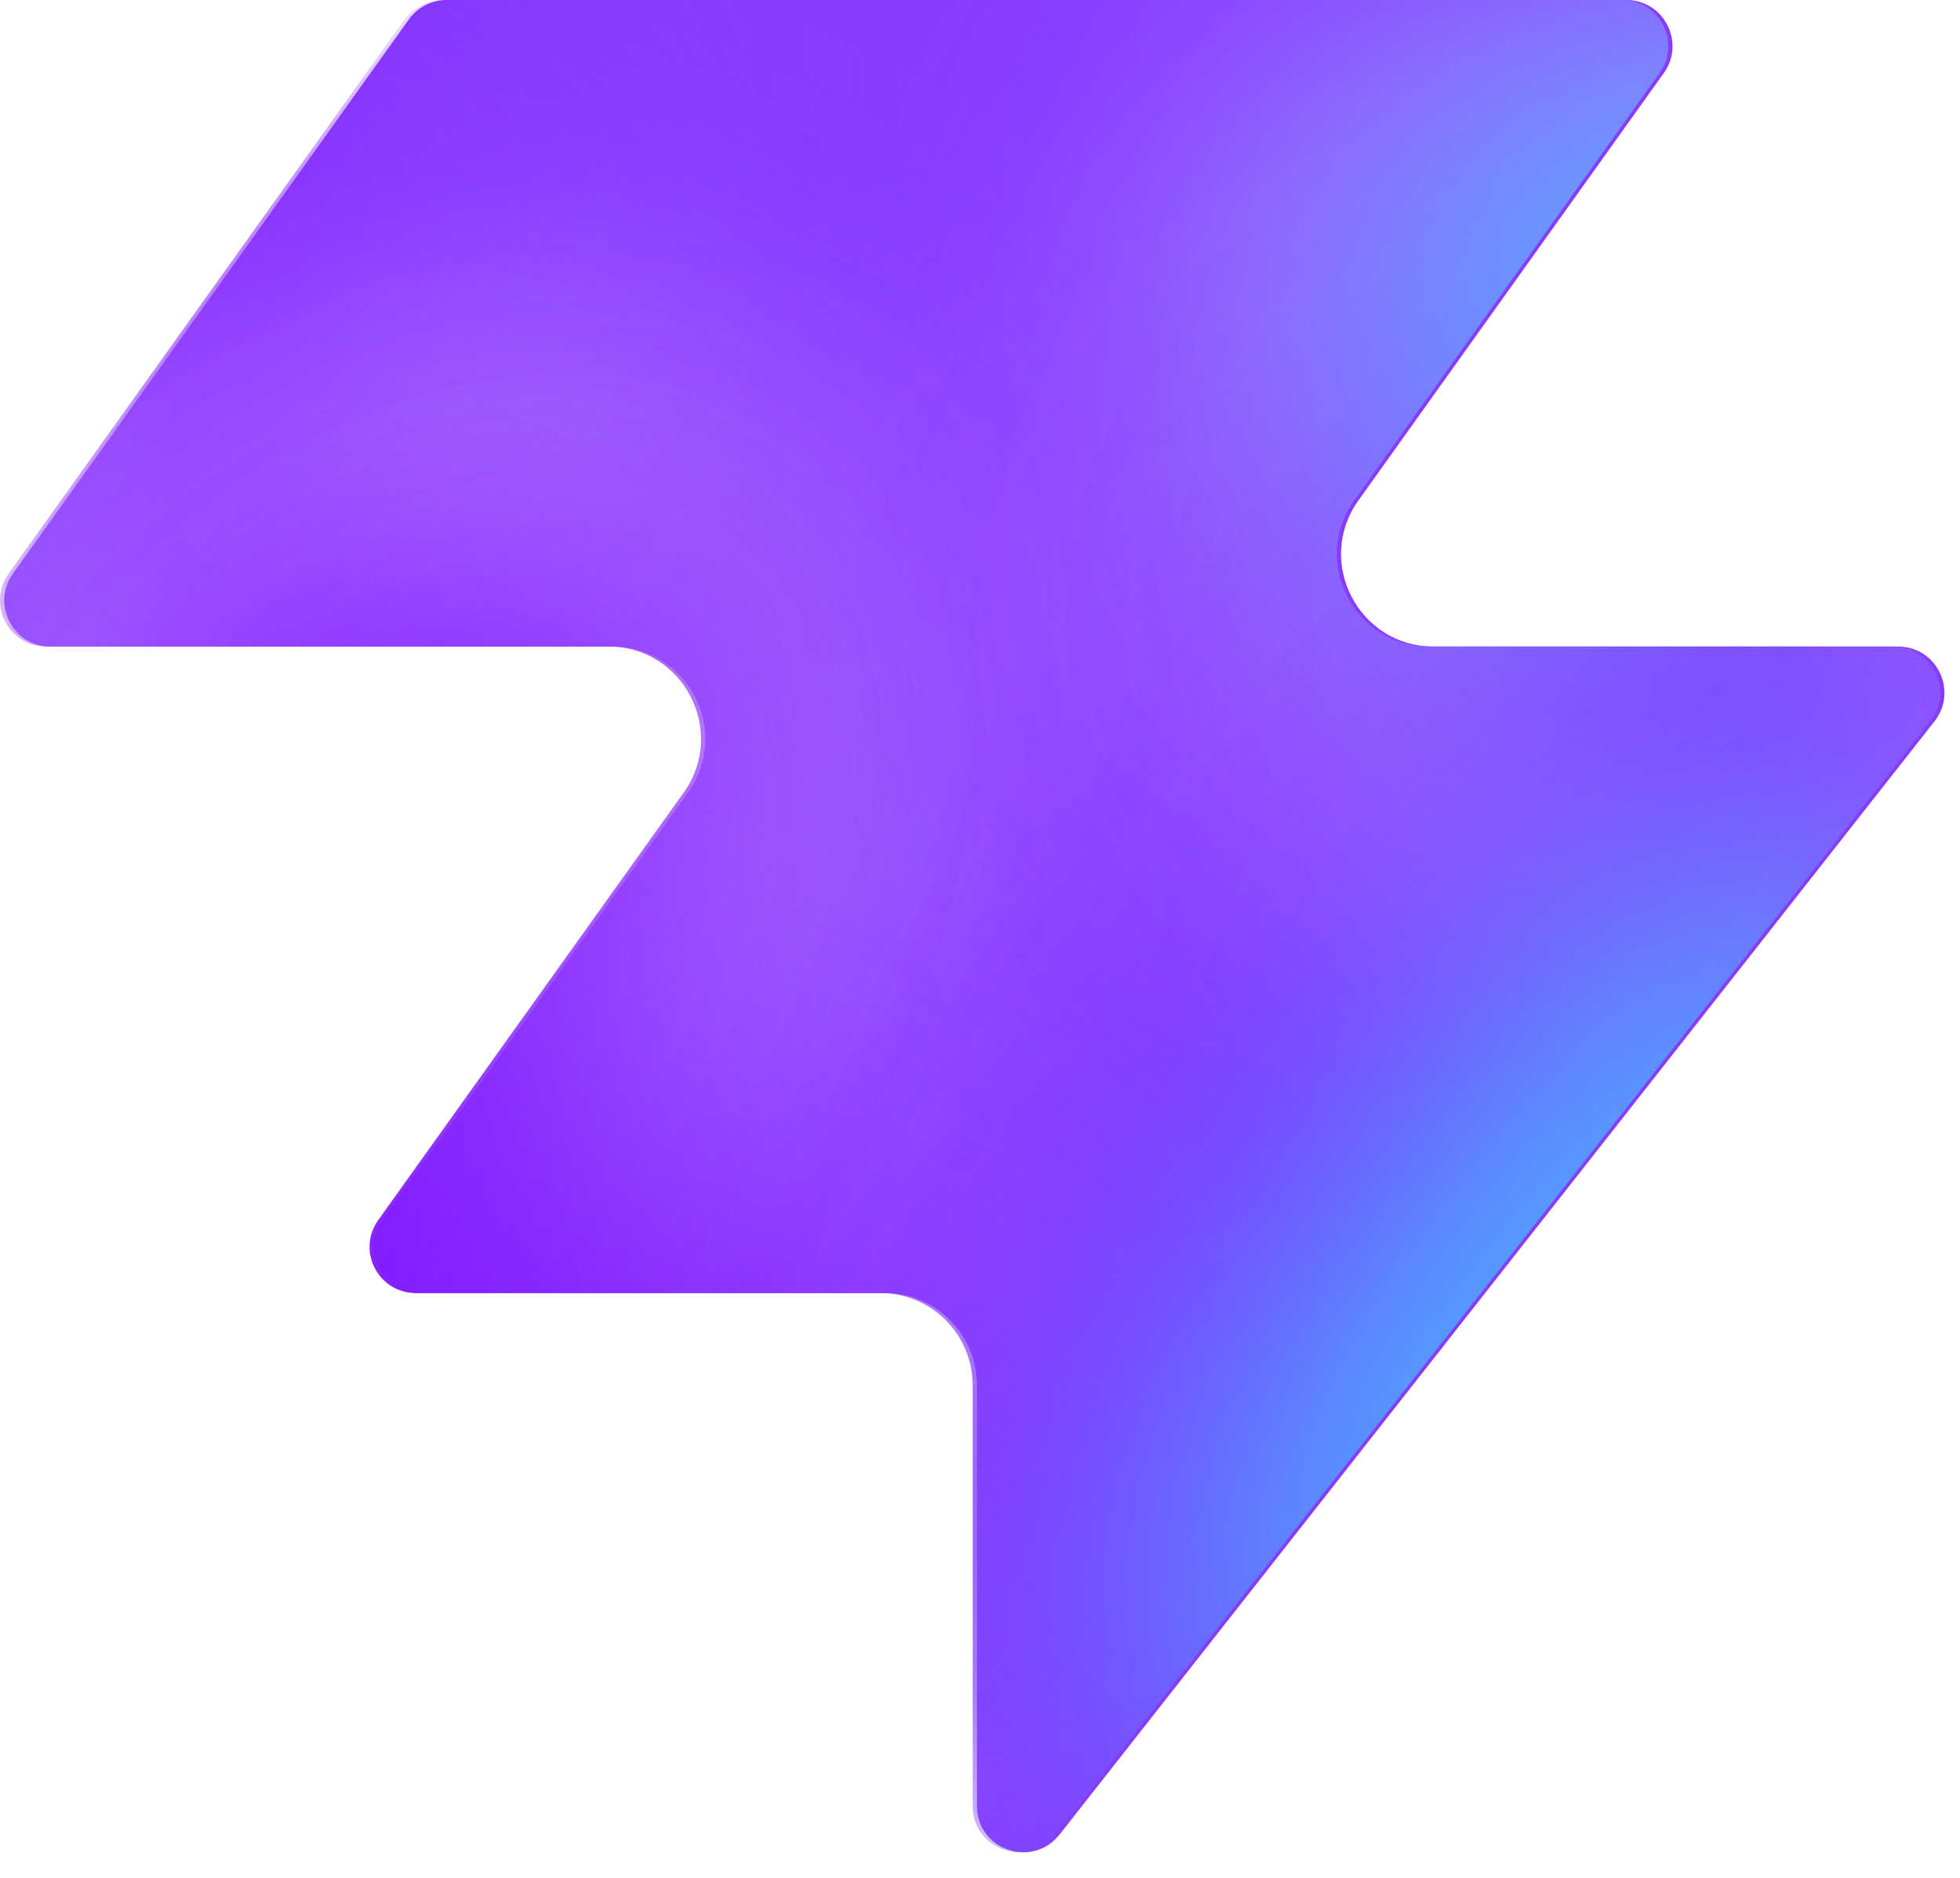
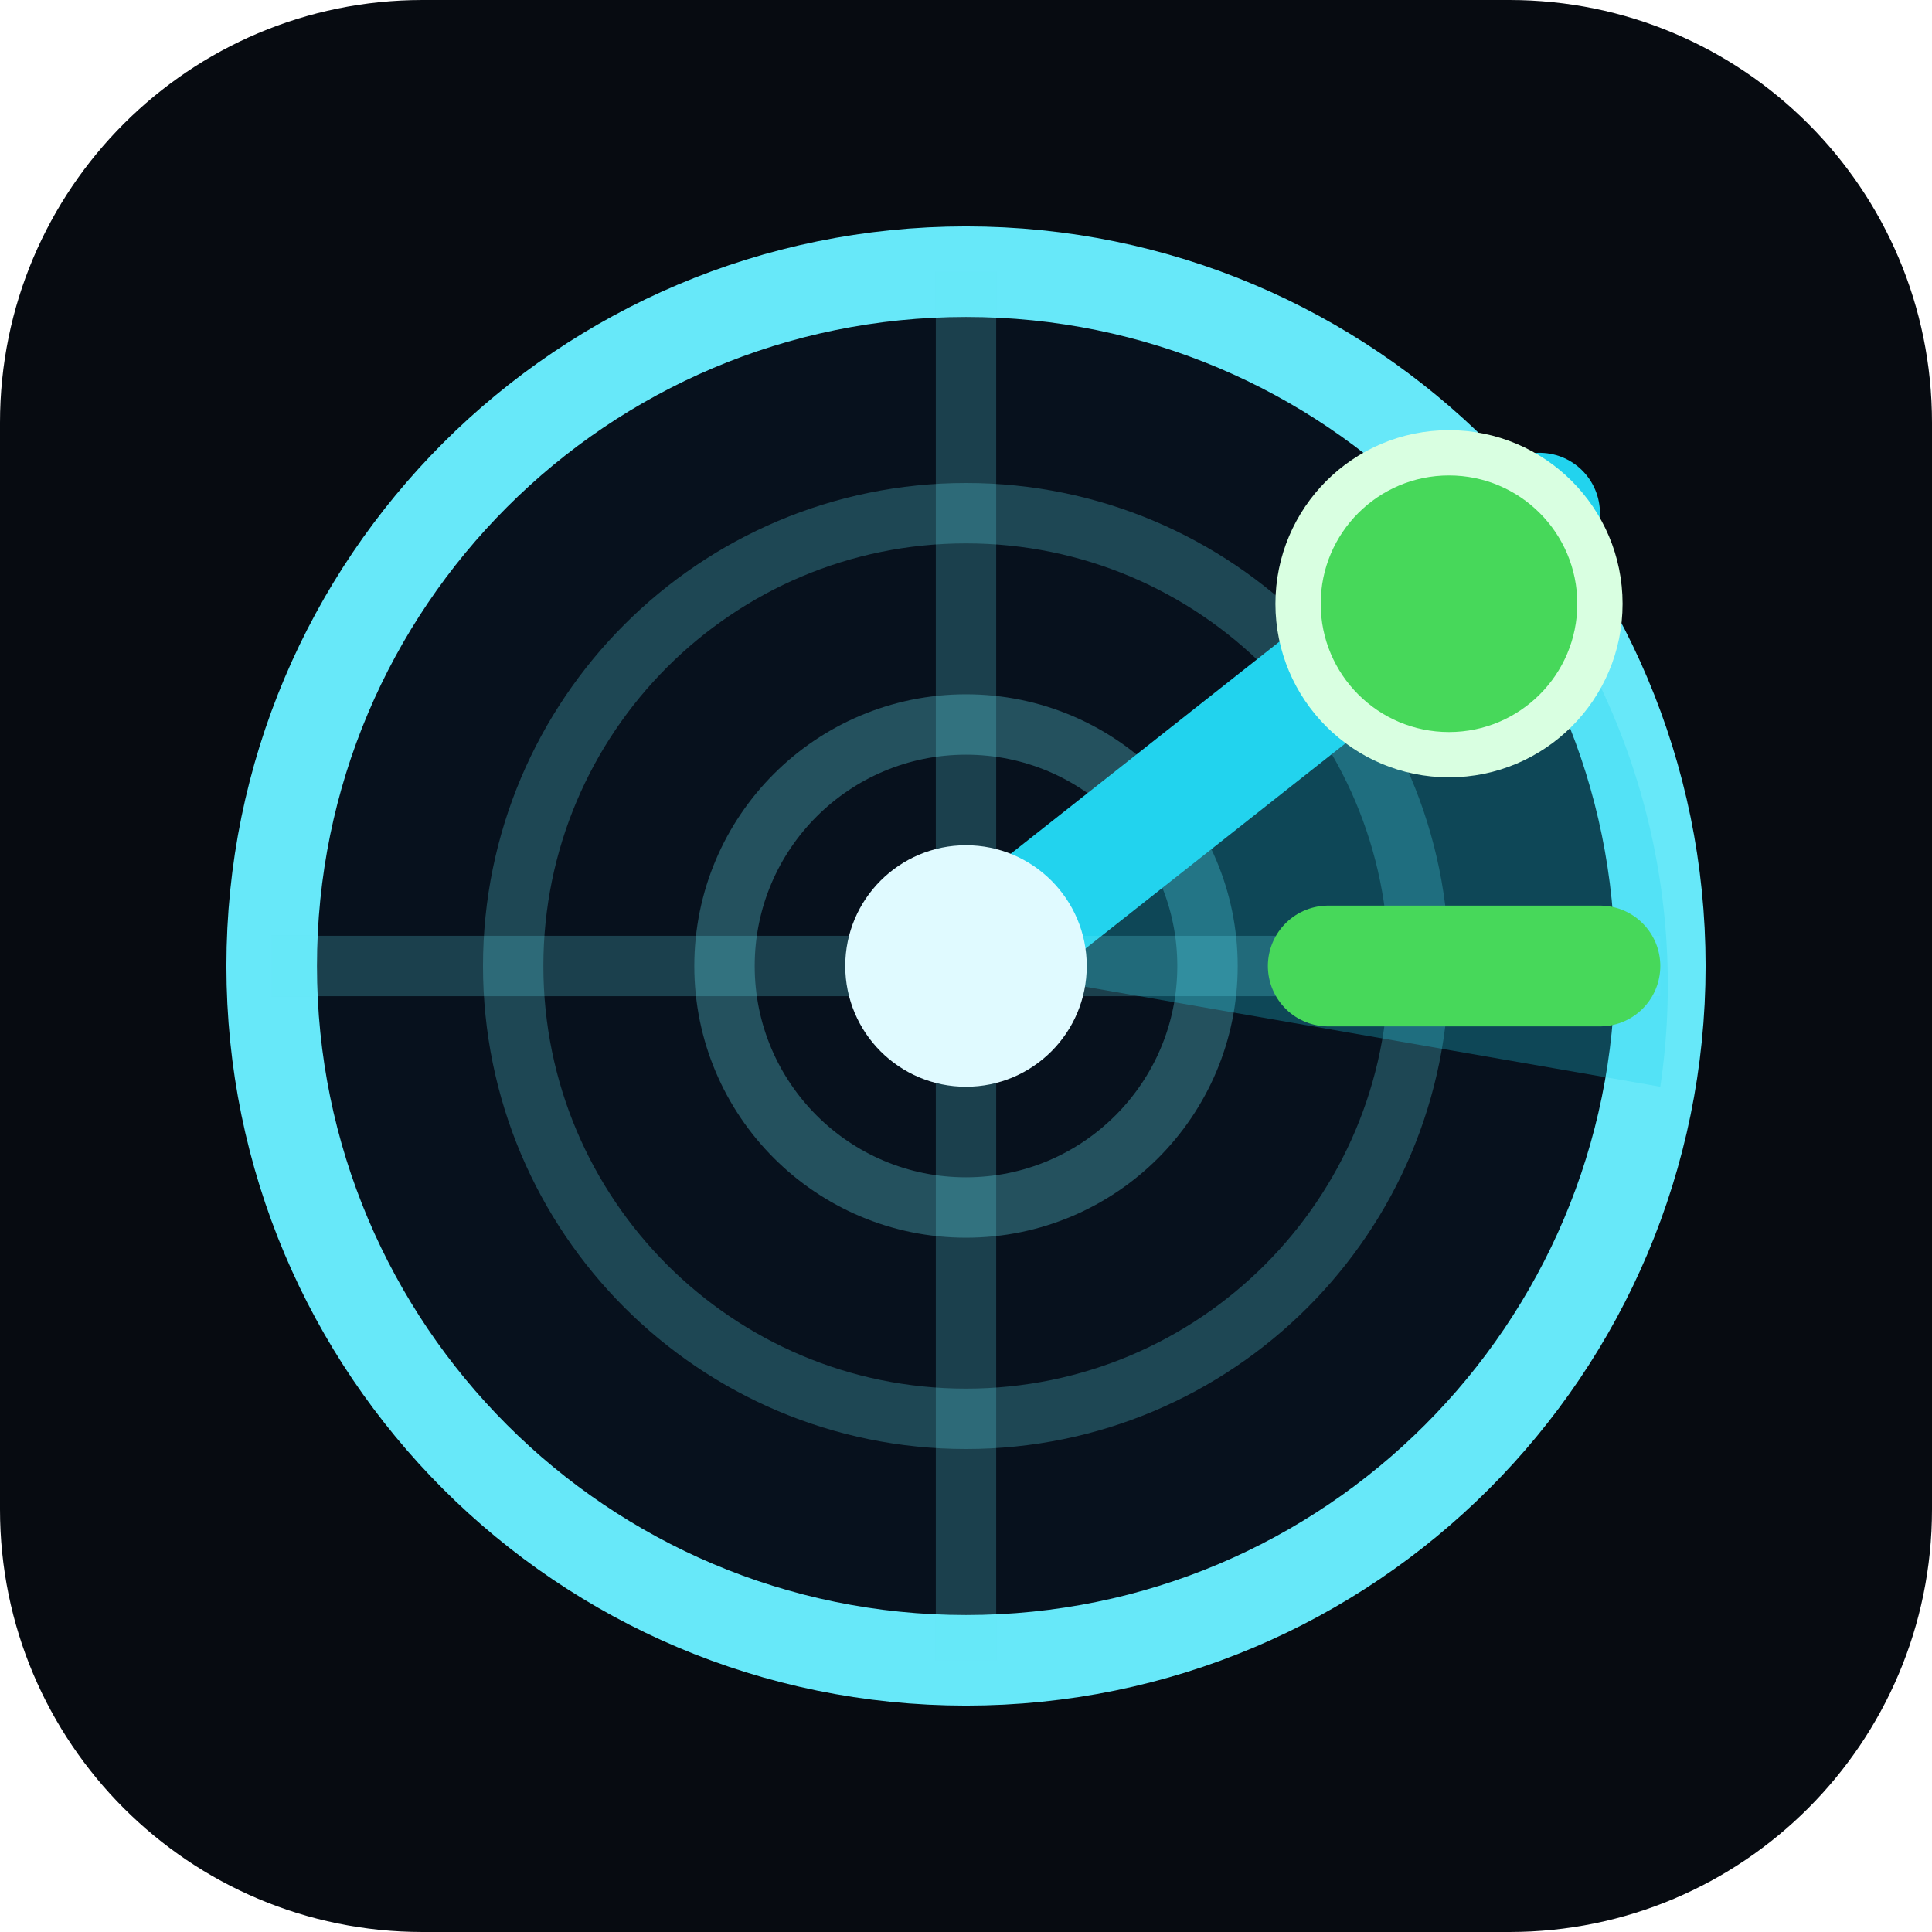
- <svg xmlns="http://www.w3.org/2000/svg" width="48" height="46" fill="none" viewBox="0 0 48 46">
-   <path fill="#863bff" d="M25.946 44.938c-.664.845-2.021.375-2.021-.698V33.937a2.26 2.26 0 0 0-2.262-2.262H10.287c-.92 0-1.456-1.04-.92-1.788l7.48-10.471c1.07-1.497 0-3.578-1.842-3.578H1.237c-.92 0-1.456-1.04-.92-1.788L10.013.474c.214-.297.556-.474.92-.474h28.894c.92 0 1.456 1.04.92 1.788l-7.48 10.471c-1.07 1.498 0 3.579 1.842 3.579h11.377c.943 0 1.473 1.088.89 1.83L25.947 44.94z" style="fill:#863bff;fill:color(display-p3 .525 .23 1);fill-opacity:1" />
-   <mask id="a" width="48" height="46" x="0" y="0" maskUnits="userSpaceOnUse" style="mask-type:alpha">
-     <path fill="#000" d="M25.842 44.938c-.664.844-2.021.375-2.021-.698V33.937a2.26 2.26 0 0 0-2.262-2.262H10.183c-.92 0-1.456-1.04-.92-1.788l7.48-10.471c1.07-1.498 0-3.579-1.842-3.579H1.133c-.92 0-1.456-1.04-.92-1.787L9.91.473c.214-.297.556-.474.92-.474h28.894c.92 0 1.456 1.04.92 1.788l-7.48 10.471c-1.07 1.498 0 3.578 1.842 3.578h11.377c.943 0 1.473 1.088.89 1.832L25.843 44.94z" style="fill:#000;fill-opacity:1" />
-   </mask>
-   <g mask="url(#a)">
-     <g filter="url(#b)">
-       <ellipse cx="5.508" cy="14.704" fill="#ede6ff" rx="5.508" ry="14.704" style="fill:#ede6ff;fill:color(display-p3 .927 .903 1);fill-opacity:1" transform="matrix(.00324 1 1 -.00324 -4.47 31.516)" />
-     </g>
-     <g filter="url(#c)">
-       <ellipse cx="10.399" cy="29.851" fill="#ede6ff" rx="10.399" ry="29.851" style="fill:#ede6ff;fill:color(display-p3 .927 .903 1);fill-opacity:1" transform="matrix(.00324 1 1 -.00324 -39.328 7.883)" />
-     </g>
-     <g filter="url(#d)">
-       <ellipse cx="5.508" cy="30.487" fill="#7e14ff" rx="5.508" ry="30.487" style="fill:#7e14ff;fill:color(display-p3 .492 .077 1);fill-opacity:1" transform="rotate(89.814 -25.913 -14.639)scale(1 -1)" />
-     </g>
-     <g filter="url(#e)">
-       <ellipse cx="5.508" cy="30.599" fill="#7e14ff" rx="5.508" ry="30.599" style="fill:#7e14ff;fill:color(display-p3 .492 .077 1);fill-opacity:1" transform="rotate(89.814 -32.644 -3.334)scale(1 -1)" />
-     </g>
-     <g filter="url(#f)">
-       <ellipse cx="5.508" cy="30.599" fill="#7e14ff" rx="5.508" ry="30.599" style="fill:#7e14ff;fill:color(display-p3 .492 .077 1);fill-opacity:1" transform="matrix(.00324 1 1 -.00324 -34.34 30.47)" />
-     </g>
-     <g filter="url(#g)">
-       <ellipse cx="14.072" cy="22.078" fill="#ede6ff" rx="14.072" ry="22.078" style="fill:#ede6ff;fill:color(display-p3 .927 .903 1);fill-opacity:1" transform="rotate(93.35 24.506 48.493)scale(-1 1)" />
-     </g>
-     <g filter="url(#h)">
-       <ellipse cx="3.47" cy="21.501" fill="#7e14ff" rx="3.47" ry="21.501" style="fill:#7e14ff;fill:color(display-p3 .492 .077 1);fill-opacity:1" transform="rotate(89.009 28.708 47.59)scale(-1 1)" />
-     </g>
-     <g filter="url(#i)">
-       <ellipse cx="3.47" cy="21.501" fill="#7e14ff" rx="3.47" ry="21.501" style="fill:#7e14ff;fill:color(display-p3 .492 .077 1);fill-opacity:1" transform="rotate(89.009 28.708 47.59)scale(-1 1)" />
-     </g>
-     <g filter="url(#j)">
-       <ellipse cx=".387" cy="8.972" fill="#7e14ff" rx="4.407" ry="29.108" style="fill:#7e14ff;fill:color(display-p3 .492 .077 1);fill-opacity:1" transform="rotate(39.51 .387 8.972)" />
-     </g>
-     <g filter="url(#k)">
-       <ellipse cx="47.523" cy="-6.092" fill="#7e14ff" rx="4.407" ry="29.108" style="fill:#7e14ff;fill:color(display-p3 .492 .077 1);fill-opacity:1" transform="rotate(37.892 47.523 -6.092)" />
-     </g>
-     <g filter="url(#l)">
-       <ellipse cx="41.412" cy="6.333" fill="#47bfff" rx="5.971" ry="9.665" style="fill:#47bfff;fill:color(display-p3 .28 .748 1);fill-opacity:1" transform="rotate(37.892 41.412 6.333)" />
-     </g>
-     <g filter="url(#m)">
-       <ellipse cx="-1.879" cy="38.332" fill="#7e14ff" rx="4.407" ry="29.108" style="fill:#7e14ff;fill:color(display-p3 .492 .077 1);fill-opacity:1" transform="rotate(37.892 -1.88 38.332)" />
-     </g>
-     <g filter="url(#n)">
-       <ellipse cx="-1.879" cy="38.332" fill="#7e14ff" rx="4.407" ry="29.108" style="fill:#7e14ff;fill:color(display-p3 .492 .077 1);fill-opacity:1" transform="rotate(37.892 -1.88 38.332)" />
-     </g>
-     <g filter="url(#o)">
-       <ellipse cx="35.651" cy="29.907" fill="#7e14ff" rx="4.407" ry="29.108" style="fill:#7e14ff;fill:color(display-p3 .492 .077 1);fill-opacity:1" transform="rotate(37.892 35.651 29.907)" />
-     </g>
-     <g filter="url(#p)">
-       <ellipse cx="38.418" cy="32.4" fill="#47bfff" rx="5.971" ry="15.297" style="fill:#47bfff;fill:color(display-p3 .28 .748 1);fill-opacity:1" transform="rotate(37.892 38.418 32.4)" />
-     </g>
-   </g>
-   <defs>
-     <filter id="b" width="60.045" height="41.654" x="-19.77" y="16.149" color-interpolation-filters="sRGB" filterUnits="userSpaceOnUse">
-       <feFlood flood-opacity="0" result="BackgroundImageFix" />
-       <feBlend in="SourceGraphic" in2="BackgroundImageFix" result="shape" />
-       <feGaussianBlur result="effect1_foregroundBlur_2002_17158" stdDeviation="7.659" />
-     </filter>
-     <filter id="c" width="90.34" height="51.437" x="-54.613" y="-7.533" color-interpolation-filters="sRGB" filterUnits="userSpaceOnUse">
-       <feFlood flood-opacity="0" result="BackgroundImageFix" />
-       <feBlend in="SourceGraphic" in2="BackgroundImageFix" result="shape" />
-       <feGaussianBlur result="effect1_foregroundBlur_2002_17158" stdDeviation="7.659" />
-     </filter>
-     <filter id="d" width="79.355" height="29.4" x="-49.64" y="2.03" color-interpolation-filters="sRGB" filterUnits="userSpaceOnUse">
-       <feFlood flood-opacity="0" result="BackgroundImageFix" />
-       <feBlend in="SourceGraphic" in2="BackgroundImageFix" result="shape" />
-       <feGaussianBlur result="effect1_foregroundBlur_2002_17158" stdDeviation="4.596" />
-     </filter>
-     <filter id="e" width="79.579" height="29.4" x="-45.045" y="20.029" color-interpolation-filters="sRGB" filterUnits="userSpaceOnUse">
-       <feFlood flood-opacity="0" result="BackgroundImageFix" />
-       <feBlend in="SourceGraphic" in2="BackgroundImageFix" result="shape" />
-       <feGaussianBlur result="effect1_foregroundBlur_2002_17158" stdDeviation="4.596" />
-     </filter>
-     <filter id="f" width="79.579" height="29.4" x="-43.513" y="21.178" color-interpolation-filters="sRGB" filterUnits="userSpaceOnUse">
-       <feFlood flood-opacity="0" result="BackgroundImageFix" />
-       <feBlend in="SourceGraphic" in2="BackgroundImageFix" result="shape" />
-       <feGaussianBlur result="effect1_foregroundBlur_2002_17158" stdDeviation="4.596" />
-     </filter>
-     <filter id="g" width="74.749" height="58.852" x="15.756" y="-17.901" color-interpolation-filters="sRGB" filterUnits="userSpaceOnUse">
-       <feFlood flood-opacity="0" result="BackgroundImageFix" />
-       <feBlend in="SourceGraphic" in2="BackgroundImageFix" result="shape" />
-       <feGaussianBlur result="effect1_foregroundBlur_2002_17158" stdDeviation="7.659" />
-     </filter>
-     <filter id="h" width="61.377" height="25.362" x="23.548" y="2.284" color-interpolation-filters="sRGB" filterUnits="userSpaceOnUse">
-       <feFlood flood-opacity="0" result="BackgroundImageFix" />
-       <feBlend in="SourceGraphic" in2="BackgroundImageFix" result="shape" />
-       <feGaussianBlur result="effect1_foregroundBlur_2002_17158" stdDeviation="4.596" />
-     </filter>
-     <filter id="i" width="61.377" height="25.362" x="23.548" y="2.284" color-interpolation-filters="sRGB" filterUnits="userSpaceOnUse">
-       <feFlood flood-opacity="0" result="BackgroundImageFix" />
-       <feBlend in="SourceGraphic" in2="BackgroundImageFix" result="shape" />
-       <feGaussianBlur result="effect1_foregroundBlur_2002_17158" stdDeviation="4.596" />
-     </filter>
-     <filter id="j" width="56.045" height="63.649" x="-27.636" y="-22.853" color-interpolation-filters="sRGB" filterUnits="userSpaceOnUse">
-       <feFlood flood-opacity="0" result="BackgroundImageFix" />
-       <feBlend in="SourceGraphic" in2="BackgroundImageFix" result="shape" />
-       <feGaussianBlur result="effect1_foregroundBlur_2002_17158" stdDeviation="4.596" />
-     </filter>
-     <filter id="k" width="54.814" height="64.646" x="20.116" y="-38.415" color-interpolation-filters="sRGB" filterUnits="userSpaceOnUse">
-       <feFlood flood-opacity="0" result="BackgroundImageFix" />
-       <feBlend in="SourceGraphic" in2="BackgroundImageFix" result="shape" />
-       <feGaussianBlur result="effect1_foregroundBlur_2002_17158" stdDeviation="4.596" />
-     </filter>
-     <filter id="l" width="33.541" height="35.313" x="24.641" y="-11.323" color-interpolation-filters="sRGB" filterUnits="userSpaceOnUse">
-       <feFlood flood-opacity="0" result="BackgroundImageFix" />
-       <feBlend in="SourceGraphic" in2="BackgroundImageFix" result="shape" />
-       <feGaussianBlur result="effect1_foregroundBlur_2002_17158" stdDeviation="4.596" />
-     </filter>
-     <filter id="m" width="54.814" height="64.646" x="-29.286" y="6.009" color-interpolation-filters="sRGB" filterUnits="userSpaceOnUse">
-       <feFlood flood-opacity="0" result="BackgroundImageFix" />
-       <feBlend in="SourceGraphic" in2="BackgroundImageFix" result="shape" />
-       <feGaussianBlur result="effect1_foregroundBlur_2002_17158" stdDeviation="4.596" />
-     </filter>
-     <filter id="n" width="54.814" height="64.646" x="-29.286" y="6.009" color-interpolation-filters="sRGB" filterUnits="userSpaceOnUse">
-       <feFlood flood-opacity="0" result="BackgroundImageFix" />
-       <feBlend in="SourceGraphic" in2="BackgroundImageFix" result="shape" />
-       <feGaussianBlur result="effect1_foregroundBlur_2002_17158" stdDeviation="4.596" />
-     </filter>
-     <filter id="o" width="54.814" height="64.646" x="8.244" y="-2.416" color-interpolation-filters="sRGB" filterUnits="userSpaceOnUse">
-       <feFlood flood-opacity="0" result="BackgroundImageFix" />
-       <feBlend in="SourceGraphic" in2="BackgroundImageFix" result="shape" />
-       <feGaussianBlur result="effect1_foregroundBlur_2002_17158" stdDeviation="4.596" />
-     </filter>
-     <filter id="p" width="39.409" height="43.623" x="18.713" y="10.588" color-interpolation-filters="sRGB" filterUnits="userSpaceOnUse">
-       <feFlood flood-opacity="0" result="BackgroundImageFix" />
-       <feBlend in="SourceGraphic" in2="BackgroundImageFix" result="shape" />
-       <feGaussianBlur result="effect1_foregroundBlur_2002_17158" stdDeviation="4.596" />
-     </filter>
-   </defs>
+ <svg xmlns="http://www.w3.org/2000/svg" viewBox="0 0 64 64">
+   <rect width="64" height="64" rx="14" fill="#070b11" />
+   <circle cx="32" cy="32" r="23" fill="#07111d" stroke="#67e8f9" stroke-width="3" />
+   <circle cx="32" cy="32" r="15" fill="none" stroke="#67e8f9" stroke-opacity=".25" stroke-width="2" />
+   <circle cx="32" cy="32" r="8" fill="none" stroke="#67e8f9" stroke-opacity=".3" stroke-width="2" />
+   <path d="M32 32 50 18a23 23 0 0 1 5 18L32 32Z" fill="#22d3ee" fill-opacity=".28" />
+   <path d="M32 32 51 17" stroke="#22d3ee" stroke-width="4" stroke-linecap="round" />
+   <path d="M32 9v46M9 32h46" stroke="#67e8f9" stroke-opacity=".22" stroke-width="2" />
+   <path d="M53 32h-9" stroke="#47d85a" stroke-width="4" stroke-linecap="round" />
+   <circle cx="32" cy="32" r="4" fill="#e0faff" />
+   <circle cx="48" cy="20" r="5" fill="#47d85a" stroke="#d9ffe1" stroke-width="1.5" />
</svg>
